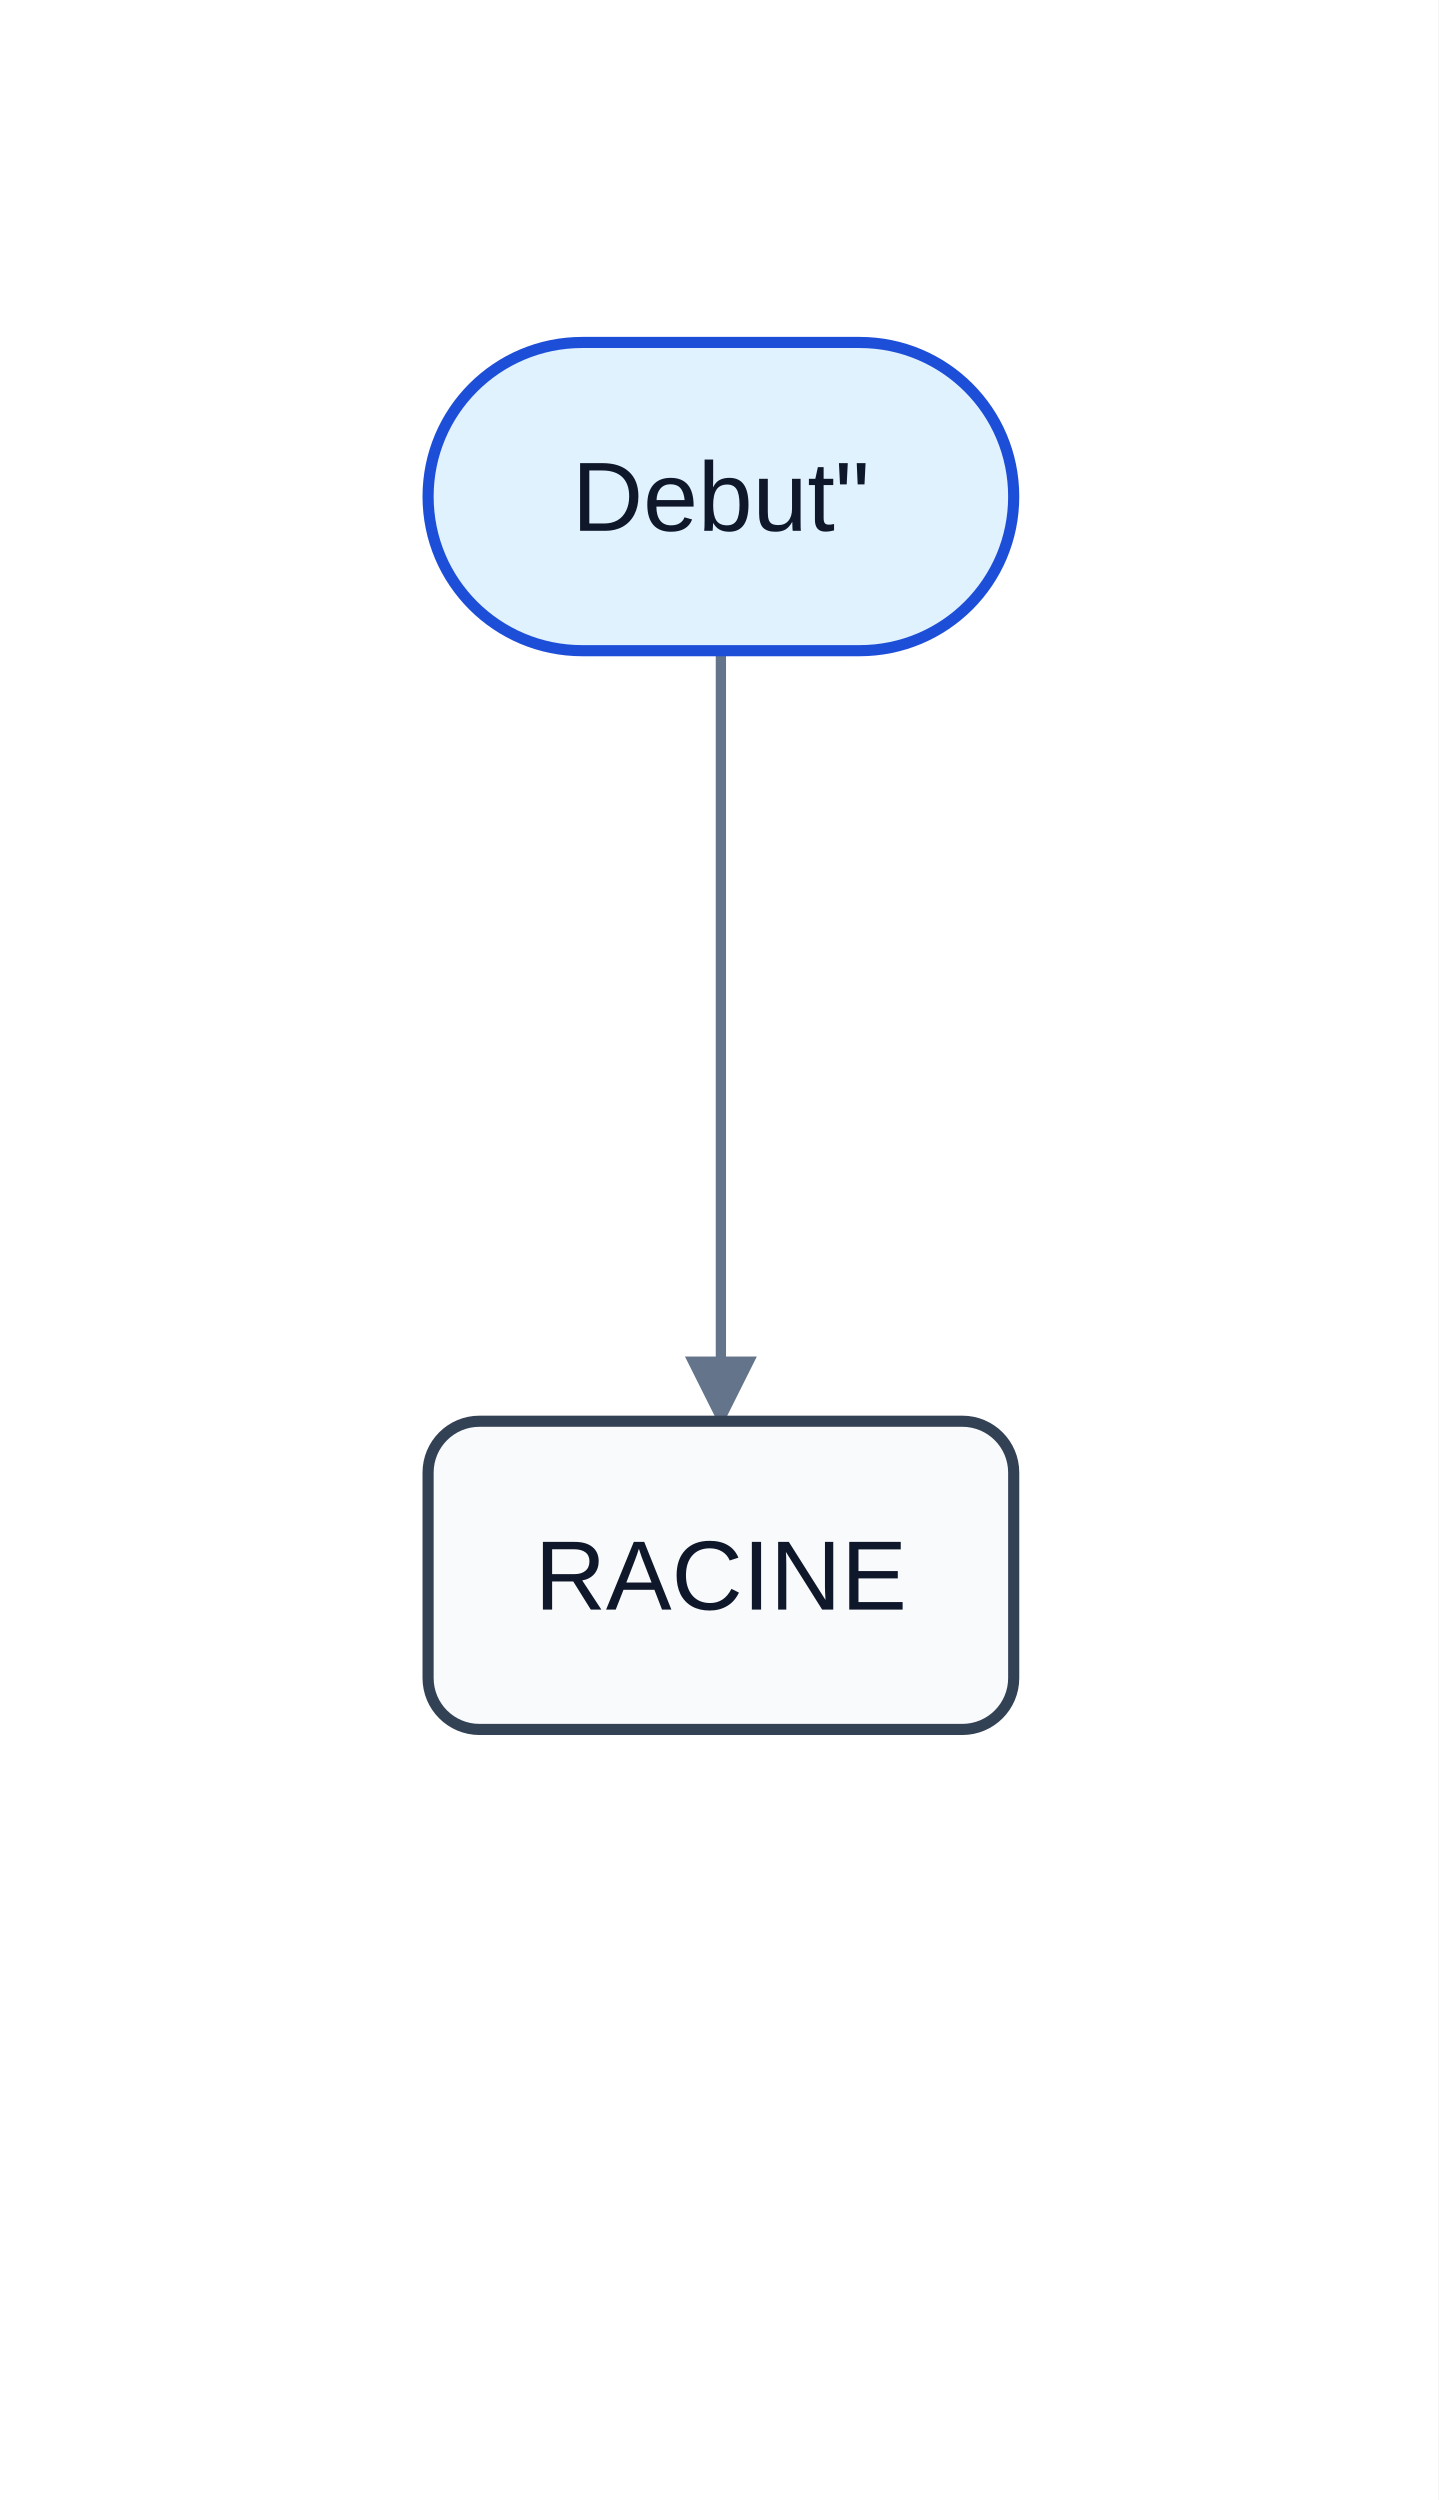
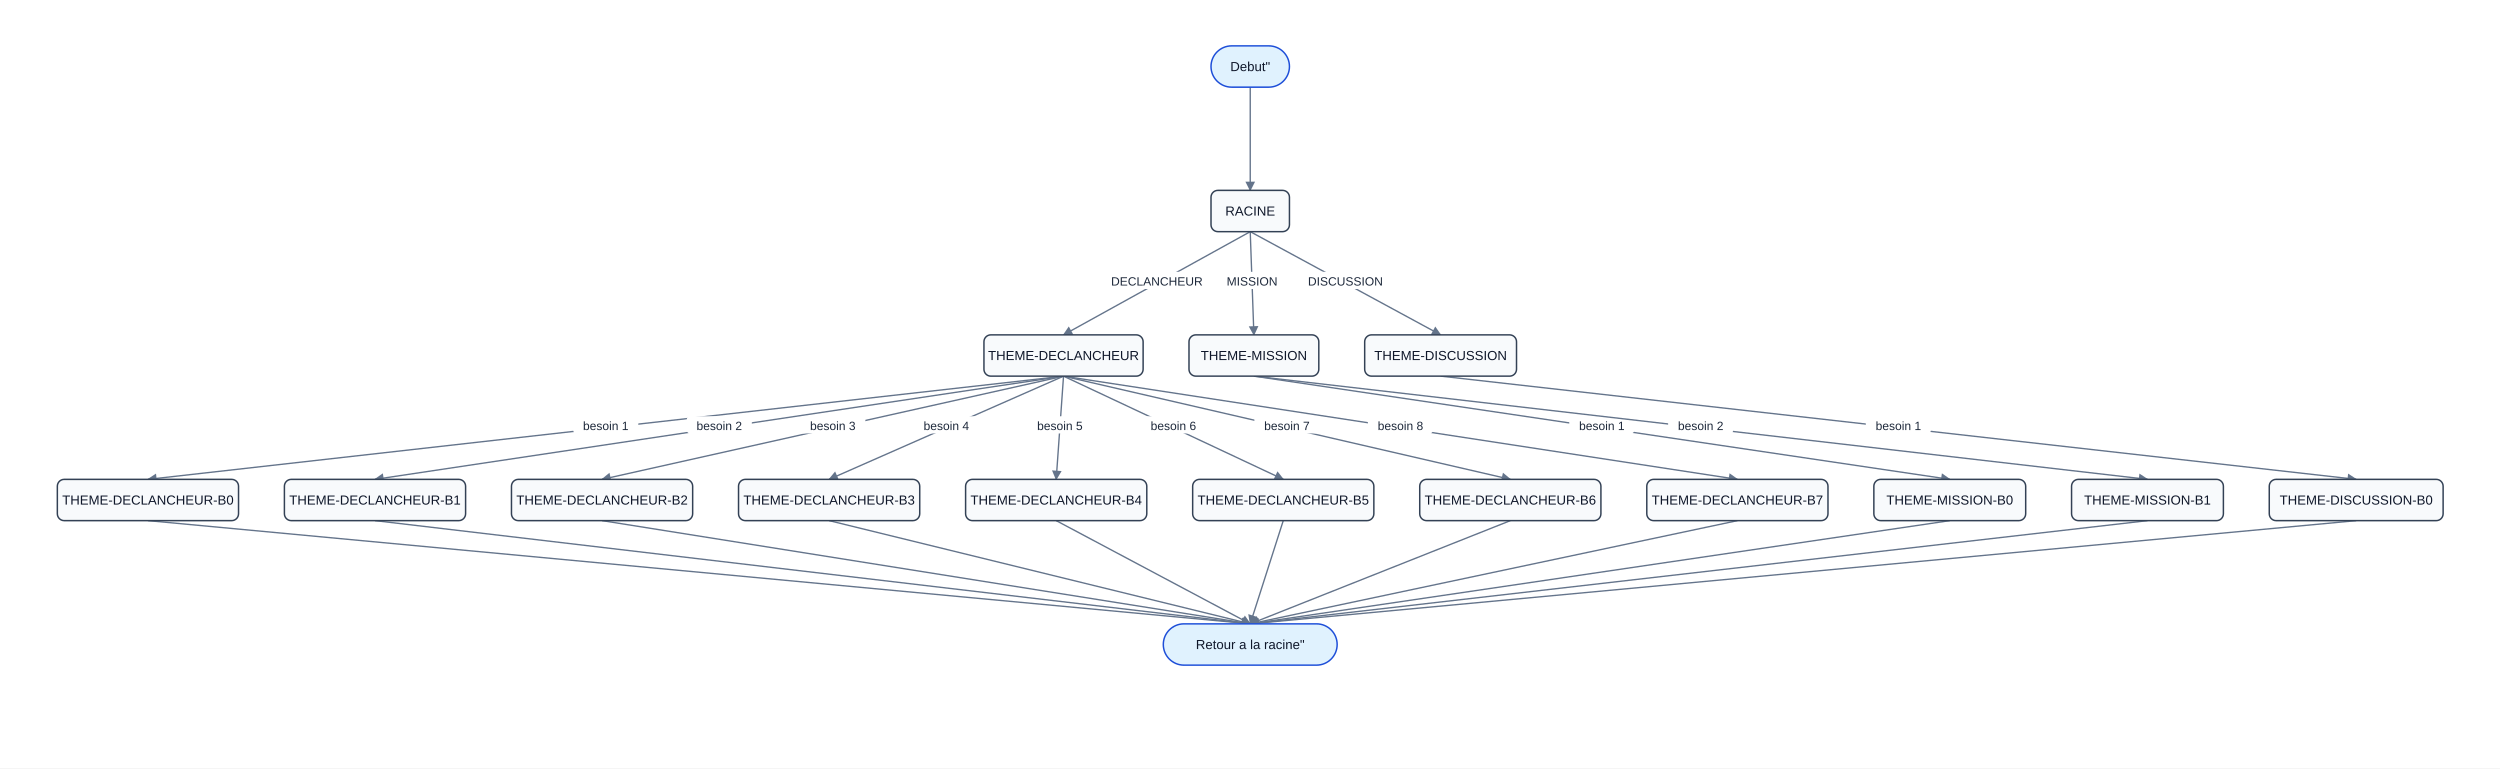
- <svg xmlns="http://www.w3.org/2000/svg" width="168" height="292" viewBox="0 0 168 292" font-family="Arial, Helvetica, sans-serif">
+ <svg xmlns="http://www.w3.org/2000/svg" width="2180" height="670" viewBox="0 0 2180 670" font-family="Arial, Helvetica, sans-serif">
  <defs>
    <marker id="fleche" viewBox="0 0 10 10" refX="9" refY="5" markerWidth="7" markerHeight="7" orient="auto-start-reverse">
      <path d="M 0 0 L 10 5 L 0 10 z" fill="#64748b" />
    </marker>
  </defs>
-   <rect width="168" height="292" fill="#ffffff" />
-   <path d="M 84.2 76.0 L 84.2 166.0" fill="none" stroke="#64748b" stroke-width="1.2" marker-end="url(#fleche)" />
-   <rect x="50.0" y="40.0" width="68.4" height="36.0" rx="18.0" fill="#e0f2fe" stroke="#1d4ed8" stroke-width="1.3" />
-   <text x="84.2" y="62.0" text-anchor="middle" font-size="11.5" fill="#0f172a">
-     <tspan x="84.2" dy="0">Debut"</tspan>
+   <rect width="2180" height="670" fill="#ffffff" />
+   <path d="M 1090.2 76.0 L 1090.2 166.0" fill="none" stroke="#64748b" stroke-width="1.2" marker-end="url(#fleche)" />
+   <path d="M 1090.2 202.0 L 927.4 292.0" fill="none" stroke="#64748b" stroke-width="1.2" marker-end="url(#fleche)" />
+   <rect x="972.0" y="237.0" width="73.6" height="15" rx="3" fill="#ffffff" stroke="none" />
+   <text x="1008.8" y="249.0" text-anchor="middle" font-size="10.5" fill="#1e293b">DECLANCHEUR</text>
+   <path d="M 927.4 328.0 L 129.0 418.0" fill="none" stroke="#64748b" stroke-width="1.2" marker-end="url(#fleche)" />
+   <rect x="499.8" y="363.0" width="56.8" height="15" rx="3" fill="#ffffff" stroke="none" />
+   <text x="528.2" y="375.0" text-anchor="middle" font-size="10.5" fill="#1e293b">besoin 1</text>
+   <path d="M 927.4 328.0 L 327.0 418.0" fill="none" stroke="#64748b" stroke-width="1.2" marker-end="url(#fleche)" />
+   <rect x="598.8" y="363.0" width="56.8" height="15" rx="3" fill="#ffffff" stroke="none" />
+   <text x="627.2" y="375.0" text-anchor="middle" font-size="10.5" fill="#1e293b">besoin 2</text>
+   <path d="M 927.4 328.0 L 525.0 418.0" fill="none" stroke="#64748b" stroke-width="1.2" marker-end="url(#fleche)" />
+   <rect x="697.8" y="363.0" width="56.8" height="15" rx="3" fill="#ffffff" stroke="none" />
+   <text x="726.2" y="375.0" text-anchor="middle" font-size="10.5" fill="#1e293b">besoin 3</text>
+   <path d="M 927.4 328.0 L 723.0 418.0" fill="none" stroke="#64748b" stroke-width="1.2" marker-end="url(#fleche)" />
+   <rect x="796.8" y="363.0" width="56.8" height="15" rx="3" fill="#ffffff" stroke="none" />
+   <text x="825.2" y="375.0" text-anchor="middle" font-size="10.5" fill="#1e293b">besoin 4</text>
+   <path d="M 927.4 328.0 L 921.0 418.0" fill="none" stroke="#64748b" stroke-width="1.2" marker-end="url(#fleche)" />
+   <rect x="895.8" y="363.0" width="56.8" height="15" rx="3" fill="#ffffff" stroke="none" />
+   <text x="924.2" y="375.0" text-anchor="middle" font-size="10.5" fill="#1e293b">besoin 5</text>
+   <path d="M 927.4 328.0 L 1119.0 418.0" fill="none" stroke="#64748b" stroke-width="1.2" marker-end="url(#fleche)" />
+   <rect x="994.8" y="363.0" width="56.8" height="15" rx="3" fill="#ffffff" stroke="none" />
+   <text x="1023.2" y="375.0" text-anchor="middle" font-size="10.5" fill="#1e293b">besoin 6</text>
+   <path d="M 927.4 328.0 L 1317.0 418.0" fill="none" stroke="#64748b" stroke-width="1.2" marker-end="url(#fleche)" />
+   <rect x="1093.8" y="363.0" width="56.8" height="15" rx="3" fill="#ffffff" stroke="none" />
+   <text x="1122.2" y="375.0" text-anchor="middle" font-size="10.5" fill="#1e293b">besoin 7</text>
+   <path d="M 927.4 328.0 L 1515.0 418.0" fill="none" stroke="#64748b" stroke-width="1.2" marker-end="url(#fleche)" />
+   <rect x="1192.8" y="363.0" width="56.8" height="15" rx="3" fill="#ffffff" stroke="none" />
+   <text x="1221.2" y="375.0" text-anchor="middle" font-size="10.5" fill="#1e293b">besoin 8</text>
+   <path d="M 129.0 454.0 L 1090.2 544.0" fill="none" stroke="#64748b" stroke-width="1.2" marker-end="url(#fleche)" />
+   <path d="M 327.0 454.0 L 1090.2 544.0" fill="none" stroke="#64748b" stroke-width="1.2" marker-end="url(#fleche)" />
+   <path d="M 525.0 454.0 L 1090.2 544.0" fill="none" stroke="#64748b" stroke-width="1.2" marker-end="url(#fleche)" />
+   <path d="M 723.0 454.0 L 1090.2 544.0" fill="none" stroke="#64748b" stroke-width="1.2" marker-end="url(#fleche)" />
+   <path d="M 921.0 454.0 L 1090.2 544.0" fill="none" stroke="#64748b" stroke-width="1.2" marker-end="url(#fleche)" />
+   <path d="M 1119.0 454.0 L 1090.2 544.0" fill="none" stroke="#64748b" stroke-width="1.2" marker-end="url(#fleche)" />
+   <path d="M 1317.0 454.0 L 1090.2 544.0" fill="none" stroke="#64748b" stroke-width="1.2" marker-end="url(#fleche)" />
+   <path d="M 1515.0 454.0 L 1090.2 544.0" fill="none" stroke="#64748b" stroke-width="1.2" marker-end="url(#fleche)" />
+   <path d="M 1090.2 202.0 L 1093.4 292.0" fill="none" stroke="#64748b" stroke-width="1.2" marker-end="url(#fleche)" />
+   <rect x="1066.2" y="237.0" width="51.2" height="15" rx="3" fill="#ffffff" stroke="none" />
+   <text x="1091.8" y="249.0" text-anchor="middle" font-size="10.5" fill="#1e293b">MISSION</text>
+   <path d="M 1093.4 328.0 L 1700.2 418.0" fill="none" stroke="#64748b" stroke-width="1.2" marker-end="url(#fleche)" />
+   <rect x="1368.4" y="363.0" width="56.8" height="15" rx="3" fill="#ffffff" stroke="none" />
+   <text x="1396.8" y="375.0" text-anchor="middle" font-size="10.5" fill="#1e293b">besoin 1</text>
+   <path d="M 1093.4 328.0 L 1872.6 418.0" fill="none" stroke="#64748b" stroke-width="1.2" marker-end="url(#fleche)" />
+   <rect x="1454.6" y="363.0" width="56.8" height="15" rx="3" fill="#ffffff" stroke="none" />
+   <text x="1483.0" y="375.0" text-anchor="middle" font-size="10.5" fill="#1e293b">besoin 2</text>
+   <path d="M 1700.2 454.0 L 1090.2 544.0" fill="none" stroke="#64748b" stroke-width="1.2" marker-end="url(#fleche)" />
+   <path d="M 1872.6 454.0 L 1090.2 544.0" fill="none" stroke="#64748b" stroke-width="1.2" marker-end="url(#fleche)" />
+   <path d="M 1090.2 202.0 L 1256.2 292.0" fill="none" stroke="#64748b" stroke-width="1.2" marker-end="url(#fleche)" />
+   <rect x="1139.2" y="237.0" width="68.0" height="15" rx="3" fill="#ffffff" stroke="none" />
+   <text x="1173.2" y="249.0" text-anchor="middle" font-size="10.5" fill="#1e293b">DISCUSSION</text>
+   <path d="M 1256.2 328.0 L 2054.6 418.0" fill="none" stroke="#64748b" stroke-width="1.2" marker-end="url(#fleche)" />
+   <rect x="1627.0" y="363.0" width="56.8" height="15" rx="3" fill="#ffffff" stroke="none" />
+   <text x="1655.4" y="375.0" text-anchor="middle" font-size="10.5" fill="#1e293b">besoin 1</text>
+   <path d="M 2054.6 454.0 L 1090.2 544.0" fill="none" stroke="#64748b" stroke-width="1.2" marker-end="url(#fleche)" />
+   <rect x="1056.0" y="40.0" width="68.4" height="36.0" rx="18.0" fill="#e0f2fe" stroke="#1d4ed8" stroke-width="1.3" />
+   <text x="1090.2" y="62.0" text-anchor="middle" font-size="11.5" fill="#0f172a">
+     <tspan x="1090.2" dy="0">Debut"</tspan>
  </text>
-   <rect x="50.0" y="166.0" width="68.4" height="36.0" rx="6.0" fill="#f8fafc" stroke="#334155" stroke-width="1.3" />
-   <text x="84.2" y="188.0" text-anchor="middle" font-size="11.5" fill="#0f172a">
-     <tspan x="84.2" dy="0">RACINE</tspan>
+   <rect x="1056.0" y="166.0" width="68.4" height="36.0" rx="6.0" fill="#f8fafc" stroke="#334155" stroke-width="1.3" />
+   <text x="1090.2" y="188.0" text-anchor="middle" font-size="11.5" fill="#0f172a">
+     <tspan x="1090.2" dy="0">RACINE</tspan>
+   </text>
+   <rect x="858.0" y="292.0" width="138.8" height="36.0" rx="6.0" fill="#f8fafc" stroke="#334155" stroke-width="1.3" />
+   <text x="927.4" y="314.0" text-anchor="middle" font-size="11.5" fill="#0f172a">
+     <tspan x="927.4" dy="0">THEME-DECLANCHEUR</tspan>
+   </text>
+   <rect x="50.0" y="418.0" width="158.0" height="36.0" rx="6.0" fill="#f8fafc" stroke="#334155" stroke-width="1.3" />
+   <text x="129.0" y="440.0" text-anchor="middle" font-size="11.5" fill="#0f172a">
+     <tspan x="129.0" dy="0">THEME-DECLANCHEUR-B0</tspan>
+   </text>
+   <rect x="248.0" y="418.0" width="158.0" height="36.0" rx="6.0" fill="#f8fafc" stroke="#334155" stroke-width="1.3" />
+   <text x="327.0" y="440.0" text-anchor="middle" font-size="11.5" fill="#0f172a">
+     <tspan x="327.0" dy="0">THEME-DECLANCHEUR-B1</tspan>
+   </text>
+   <rect x="446.0" y="418.0" width="158.0" height="36.0" rx="6.0" fill="#f8fafc" stroke="#334155" stroke-width="1.3" />
+   <text x="525.0" y="440.0" text-anchor="middle" font-size="11.5" fill="#0f172a">
+     <tspan x="525.0" dy="0">THEME-DECLANCHEUR-B2</tspan>
+   </text>
+   <rect x="644.0" y="418.0" width="158.0" height="36.0" rx="6.0" fill="#f8fafc" stroke="#334155" stroke-width="1.3" />
+   <text x="723.0" y="440.0" text-anchor="middle" font-size="11.5" fill="#0f172a">
+     <tspan x="723.0" dy="0">THEME-DECLANCHEUR-B3</tspan>
+   </text>
+   <rect x="842.0" y="418.0" width="158.0" height="36.0" rx="6.0" fill="#f8fafc" stroke="#334155" stroke-width="1.3" />
+   <text x="921.0" y="440.0" text-anchor="middle" font-size="11.5" fill="#0f172a">
+     <tspan x="921.0" dy="0">THEME-DECLANCHEUR-B4</tspan>
+   </text>
+   <rect x="1040.0" y="418.0" width="158.0" height="36.0" rx="6.0" fill="#f8fafc" stroke="#334155" stroke-width="1.3" />
+   <text x="1119.0" y="440.0" text-anchor="middle" font-size="11.5" fill="#0f172a">
+     <tspan x="1119.0" dy="0">THEME-DECLANCHEUR-B5</tspan>
+   </text>
+   <rect x="1238.0" y="418.0" width="158.0" height="36.0" rx="6.0" fill="#f8fafc" stroke="#334155" stroke-width="1.3" />
+   <text x="1317.0" y="440.0" text-anchor="middle" font-size="11.5" fill="#0f172a">
+     <tspan x="1317.0" dy="0">THEME-DECLANCHEUR-B6</tspan>
+   </text>
+   <rect x="1436.0" y="418.0" width="158.0" height="36.0" rx="6.0" fill="#f8fafc" stroke="#334155" stroke-width="1.3" />
+   <text x="1515.0" y="440.0" text-anchor="middle" font-size="11.5" fill="#0f172a">
+     <tspan x="1515.0" dy="0">THEME-DECLANCHEUR-B7</tspan>
+   </text>
+   <rect x="1014.4" y="544.0" width="151.6" height="36.0" rx="18.0" fill="#e0f2fe" stroke="#1d4ed8" stroke-width="1.3" />
+   <text x="1090.2" y="566.0" text-anchor="middle" font-size="11.5" fill="#0f172a">
+     <tspan x="1090.2" dy="0">Retour a la racine"</tspan>
+   </text>
+   <rect x="1036.8" y="292.0" width="113.2" height="36.0" rx="6.0" fill="#f8fafc" stroke="#334155" stroke-width="1.3" />
+   <text x="1093.4" y="314.0" text-anchor="middle" font-size="11.5" fill="#0f172a">
+     <tspan x="1093.4" dy="0">THEME-MISSION</tspan>
+   </text>
+   <rect x="1634.0" y="418.0" width="132.4" height="36.0" rx="6.0" fill="#f8fafc" stroke="#334155" stroke-width="1.3" />
+   <text x="1700.2" y="440.0" text-anchor="middle" font-size="11.5" fill="#0f172a">
+     <tspan x="1700.2" dy="0">THEME-MISSION-B0</tspan>
+   </text>
+   <rect x="1806.4" y="418.0" width="132.4" height="36.0" rx="6.0" fill="#f8fafc" stroke="#334155" stroke-width="1.3" />
+   <text x="1872.6" y="440.0" text-anchor="middle" font-size="11.5" fill="#0f172a">
+     <tspan x="1872.6" dy="0">THEME-MISSION-B1</tspan>
+   </text>
+   <rect x="1190.0" y="292.0" width="132.4" height="36.0" rx="6.0" fill="#f8fafc" stroke="#334155" stroke-width="1.3" />
+   <text x="1256.2" y="314.0" text-anchor="middle" font-size="11.5" fill="#0f172a">
+     <tspan x="1256.2" dy="0">THEME-DISCUSSION</tspan>
+   </text>
+   <rect x="1978.8" y="418.0" width="151.6" height="36.0" rx="6.0" fill="#f8fafc" stroke="#334155" stroke-width="1.3" />
+   <text x="2054.6" y="440.0" text-anchor="middle" font-size="11.5" fill="#0f172a">
+     <tspan x="2054.6" dy="0">THEME-DISCUSSION-B0</tspan>
  </text>
</svg>
